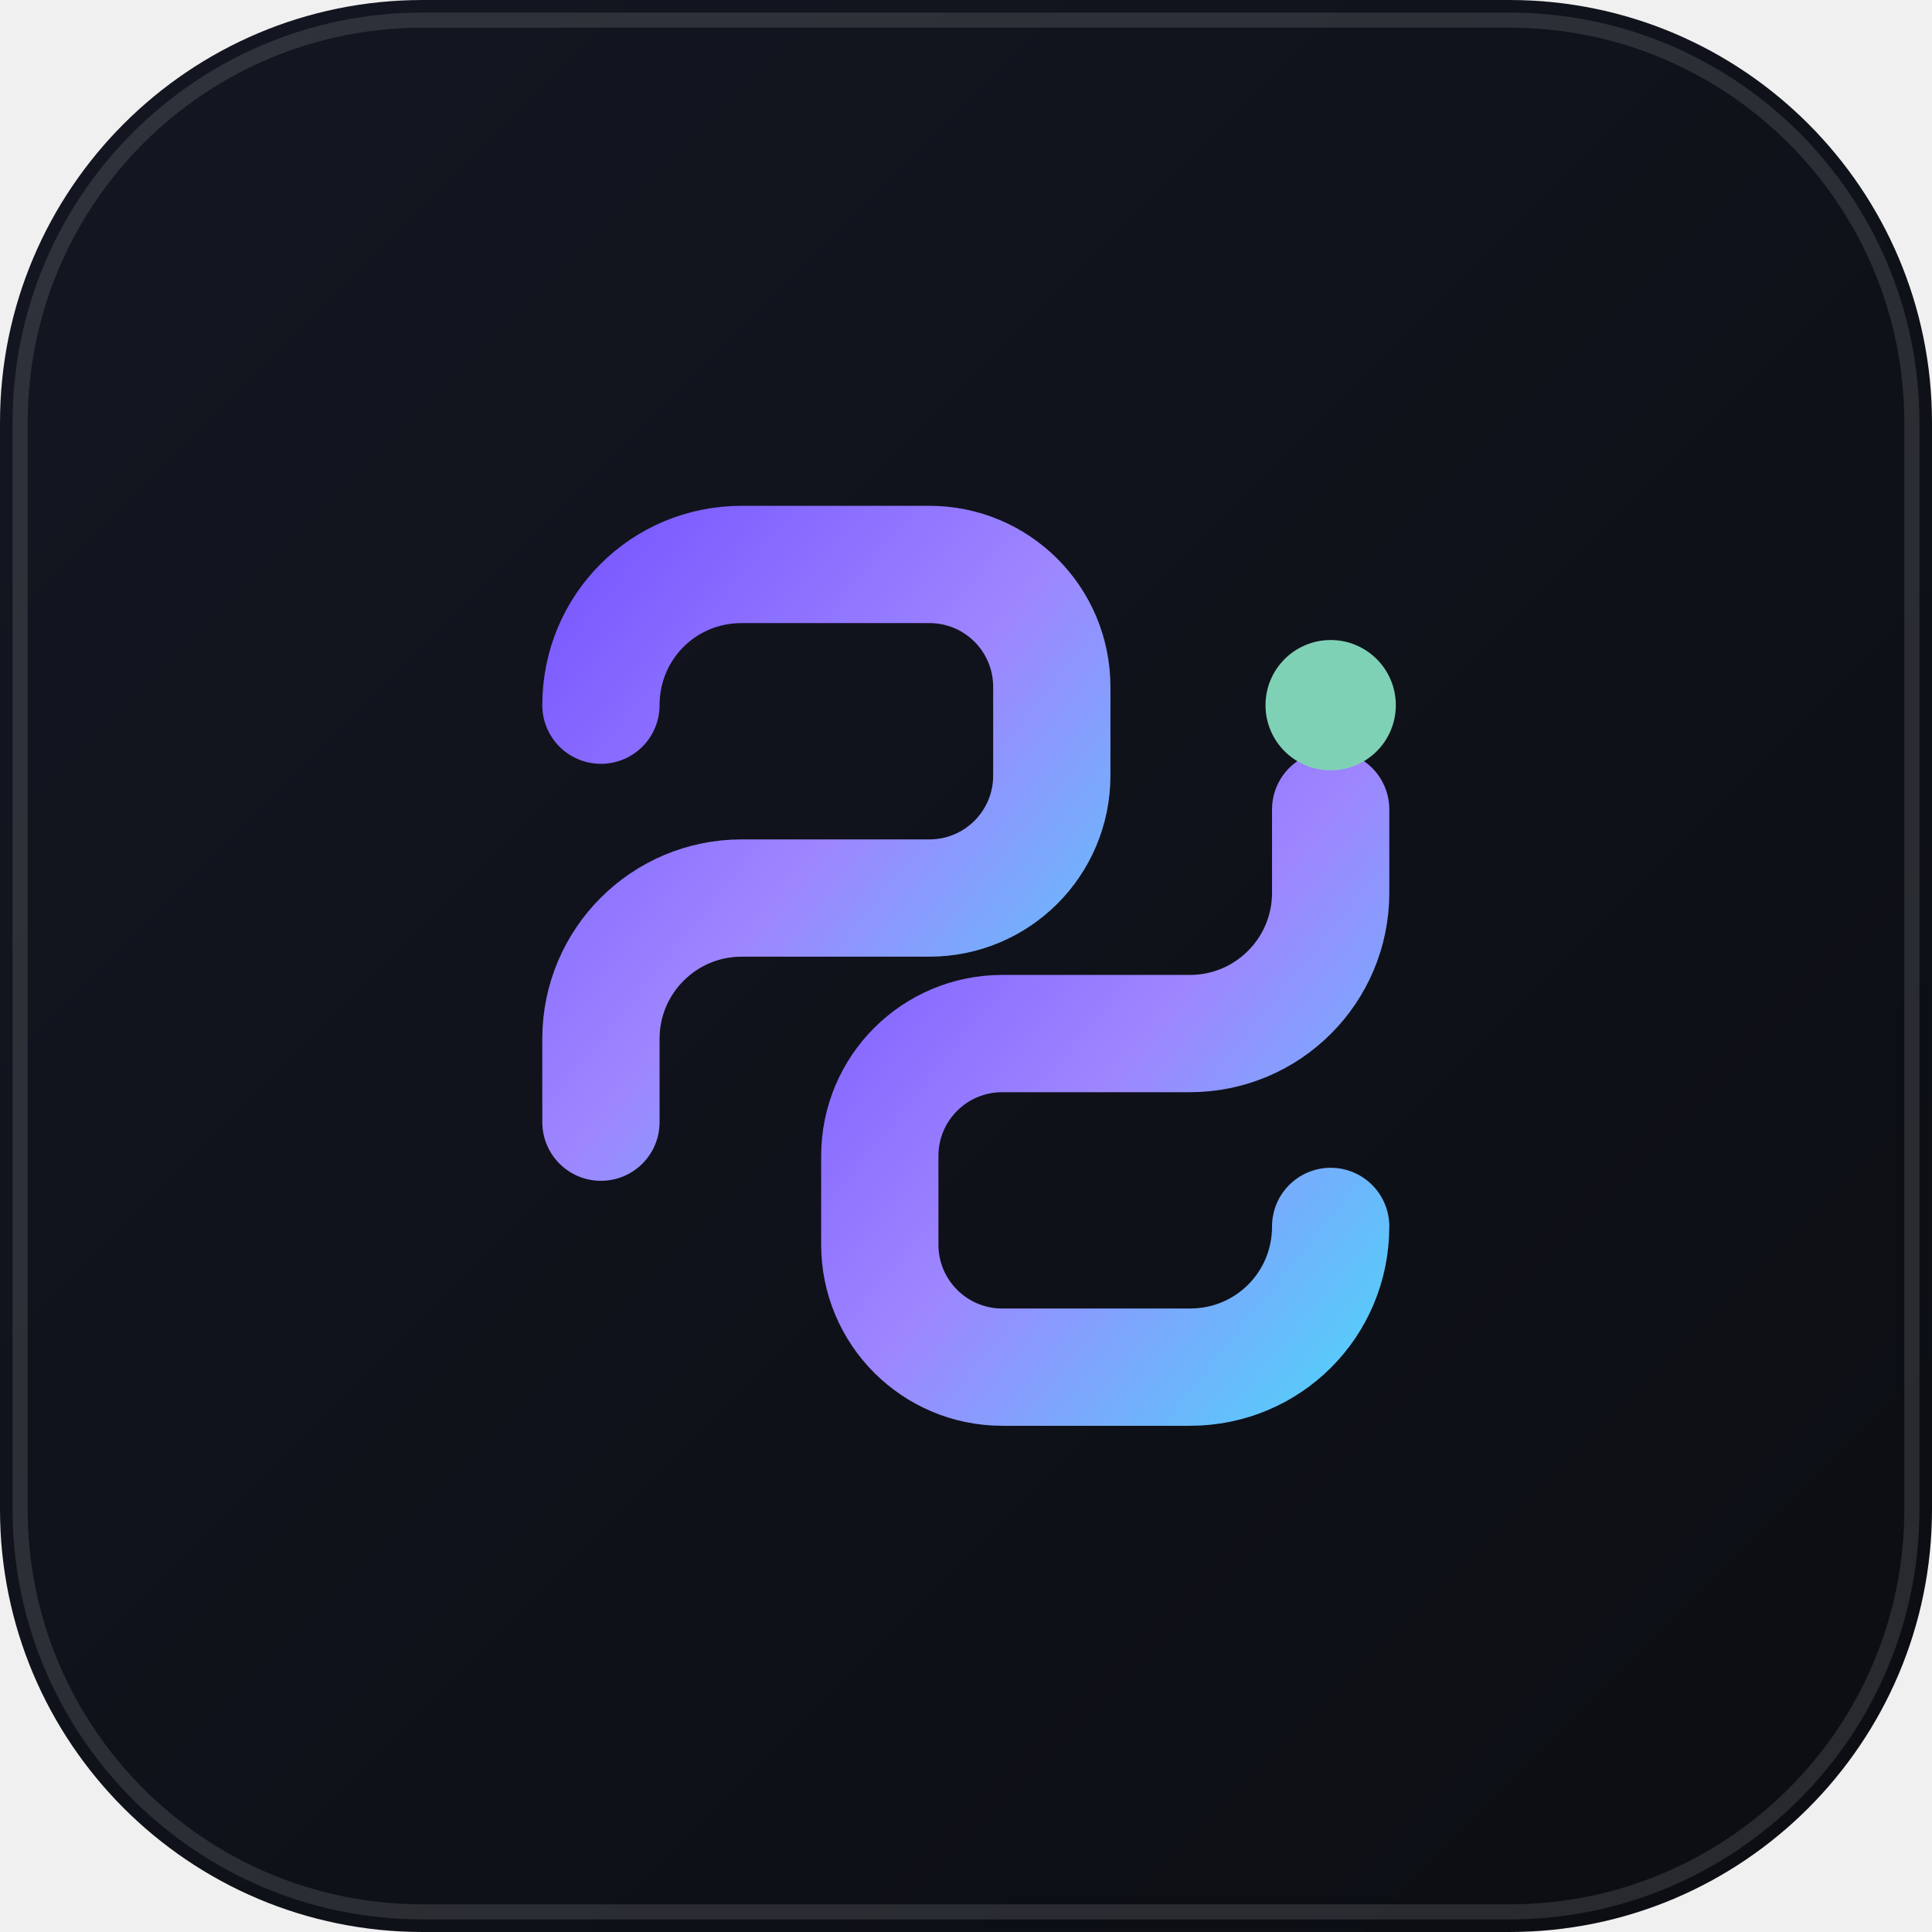
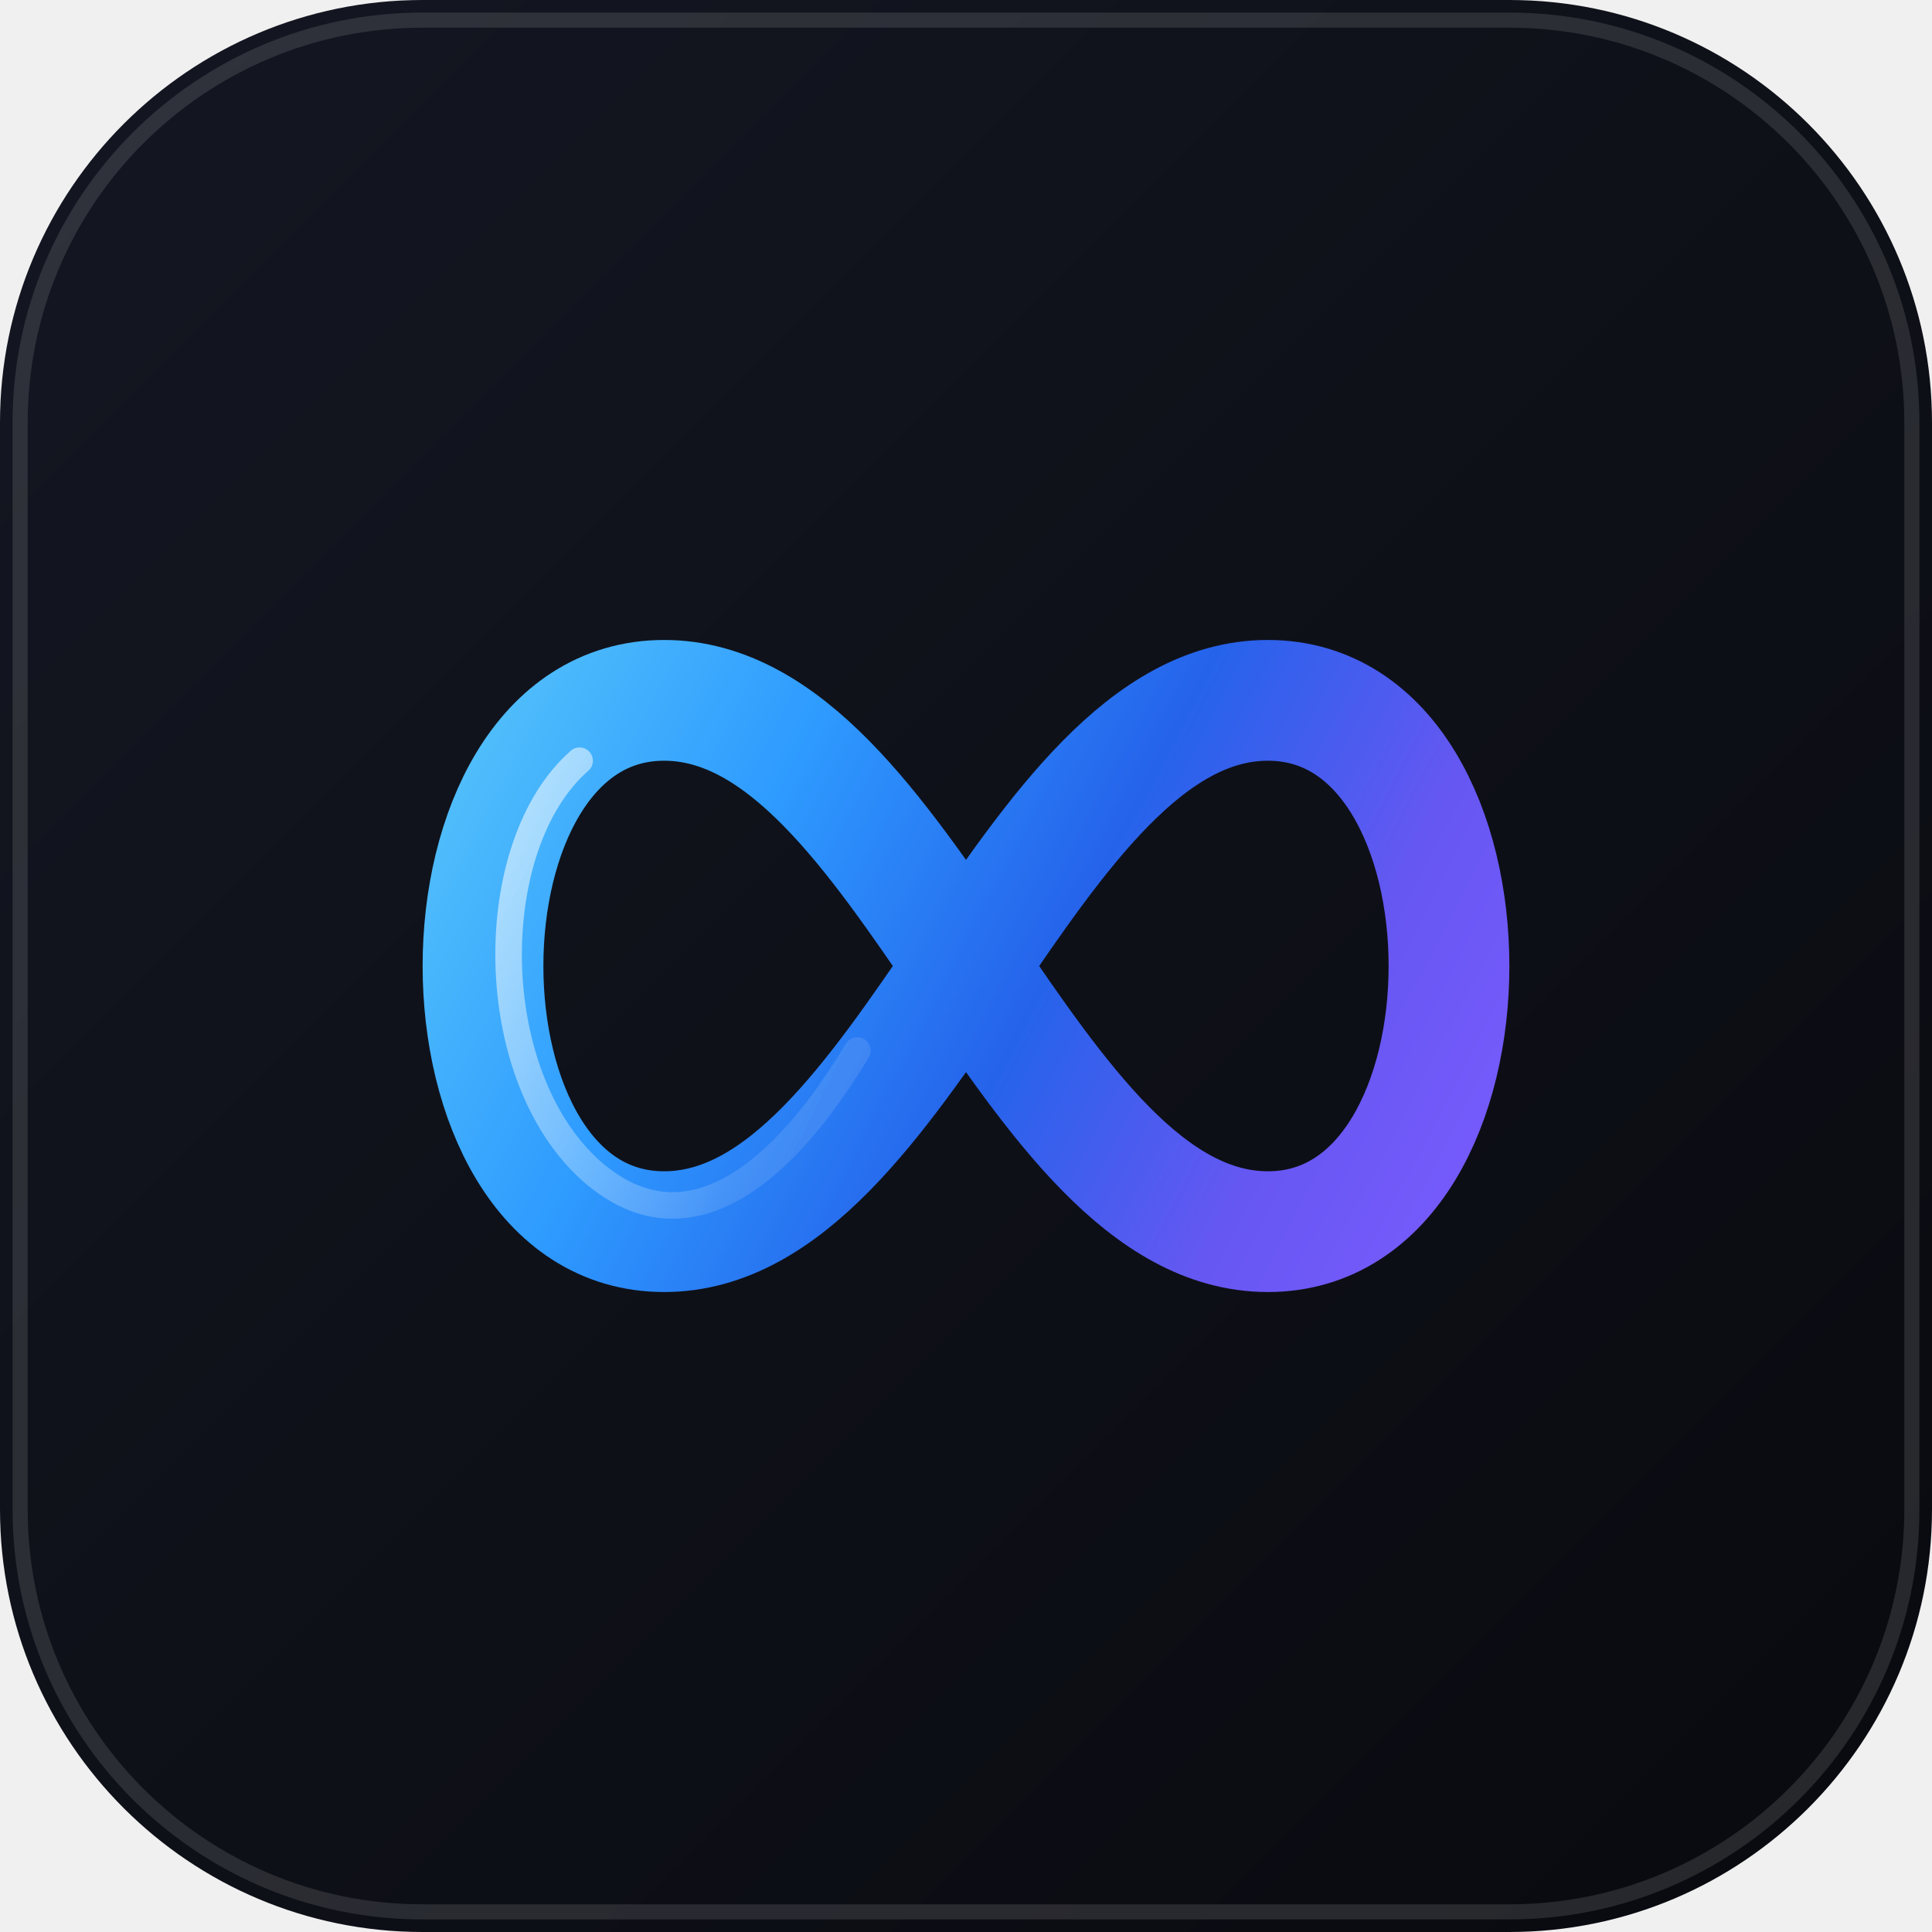
<svg xmlns="http://www.w3.org/2000/svg" viewBox="0 0 192 192" width="192" height="192" role="img" aria-label="Hermes Connect 192 Icon">
  <defs>
-     <linearGradient id="hermesBg192" x1="0%" y1="0%" x2="100%" y2="100%">
-       <stop offset="0%" stop-color="#141722" />
-       <stop offset="100%" stop-color="#0B0D12" />
+     <linearGradient id="bg192" x1="0" y1="0" x2="192" y2="192" gradientUnits="userSpaceOnUse">
+       <stop stop-color="#141722" />
+       <stop offset="1" stop-color="#090A0F" />
    </linearGradient>
-     <linearGradient id="hermesGrad192" x1="0%" y1="0%" x2="100%" y2="100%">
-       <stop offset="0%" stop-color="#7C5CFF" />
-       <stop offset="50%" stop-color="#9E86FF" />
-       <stop offset="100%" stop-color="#5AC8FA" />
+     <linearGradient id="loop192" x1="14" y1="16" x2="106" y2="64" gradientUnits="userSpaceOnUse">
+       <stop stop-color="#5AC8FA" />
+       <stop offset=".30" stop-color="#2E9BFF" />
+       <stop offset=".56" stop-color="#2563EB" />
+       <stop offset=".78" stop-color="#6657F2" />
+       <stop offset="1" stop-color="#7C5CFF" />
+     </linearGradient>
+     <linearGradient id="hi192" x1="22" y1="20" x2="94" y2="55" gradientUnits="userSpaceOnUse">
+       <stop stop-color="#FFF" stop-opacity=".62" />
+       <stop offset=".42" stop-color="#FFF" stop-opacity=".12" />
+       <stop offset="1" stop-color="#FFF" stop-opacity="0" />
    </linearGradient>
  </defs>
-   <rect width="192" height="192" rx="42" fill="url(#hermesBg192)" />
-   <rect width="188" height="188" x="2" y="2" rx="40" fill="none" stroke="rgba(255, 255, 255, 0.12)" stroke-width="1.5" />
-   <g transform="translate(39, 39) scale(2.59)">
-     <path d="M8 12c0-3 2.4-5.4 5.4-5.4h7.2c2.6 0 4.7 2.1 4.7 4.7v3.4c0 2.6-2.1 4.7-4.7 4.7h-7.2A5.4 5.4 0 0 0 8 24.8V28" fill="none" stroke="url(#hermesGrad192)" stroke-width="4.5" stroke-linecap="round" stroke-linejoin="round" />
-     <path d="M36 32c0 3-2.4 5.4-5.4 5.4h-7.2a4.7 4.7 0 0 1-4.7-4.7v-3.4c0-2.6 2.1-4.7 4.7-4.7h7.2a5.4 5.4 0 0 0 5.4-5.4V16" fill="none" stroke="url(#hermesGrad192)" stroke-width="4.5" stroke-linecap="round" stroke-linejoin="round" />
-     <circle cx="36" cy="12" r="2.5" fill="#7FD1B6" />
+   <rect width="192" height="192" rx="42" fill="url(#bg192)" />
+   <rect x="2" y="2" width="188" height="188" rx="40" fill="none" stroke="#FFF" stroke-opacity=".12" stroke-width="1.5" />
+   <g transform="translate(24 48) scale(1.2)">
+     <path d="M35 18C15 18 15 62 35 62C55 62 65 18 85 18C105 18 105 62 85 62C65 62 55 18 35 18Z" fill="none" stroke="url(#loop192)" stroke-width="10" stroke-linecap="round" stroke-linejoin="round" />
+     <path d="M28 23C20 30 20 49 29 57C37 64 45 57 51 47" fill="none" stroke="url(#hi192)" stroke-width="2.2" stroke-linecap="round" />
  </g>
</svg>
